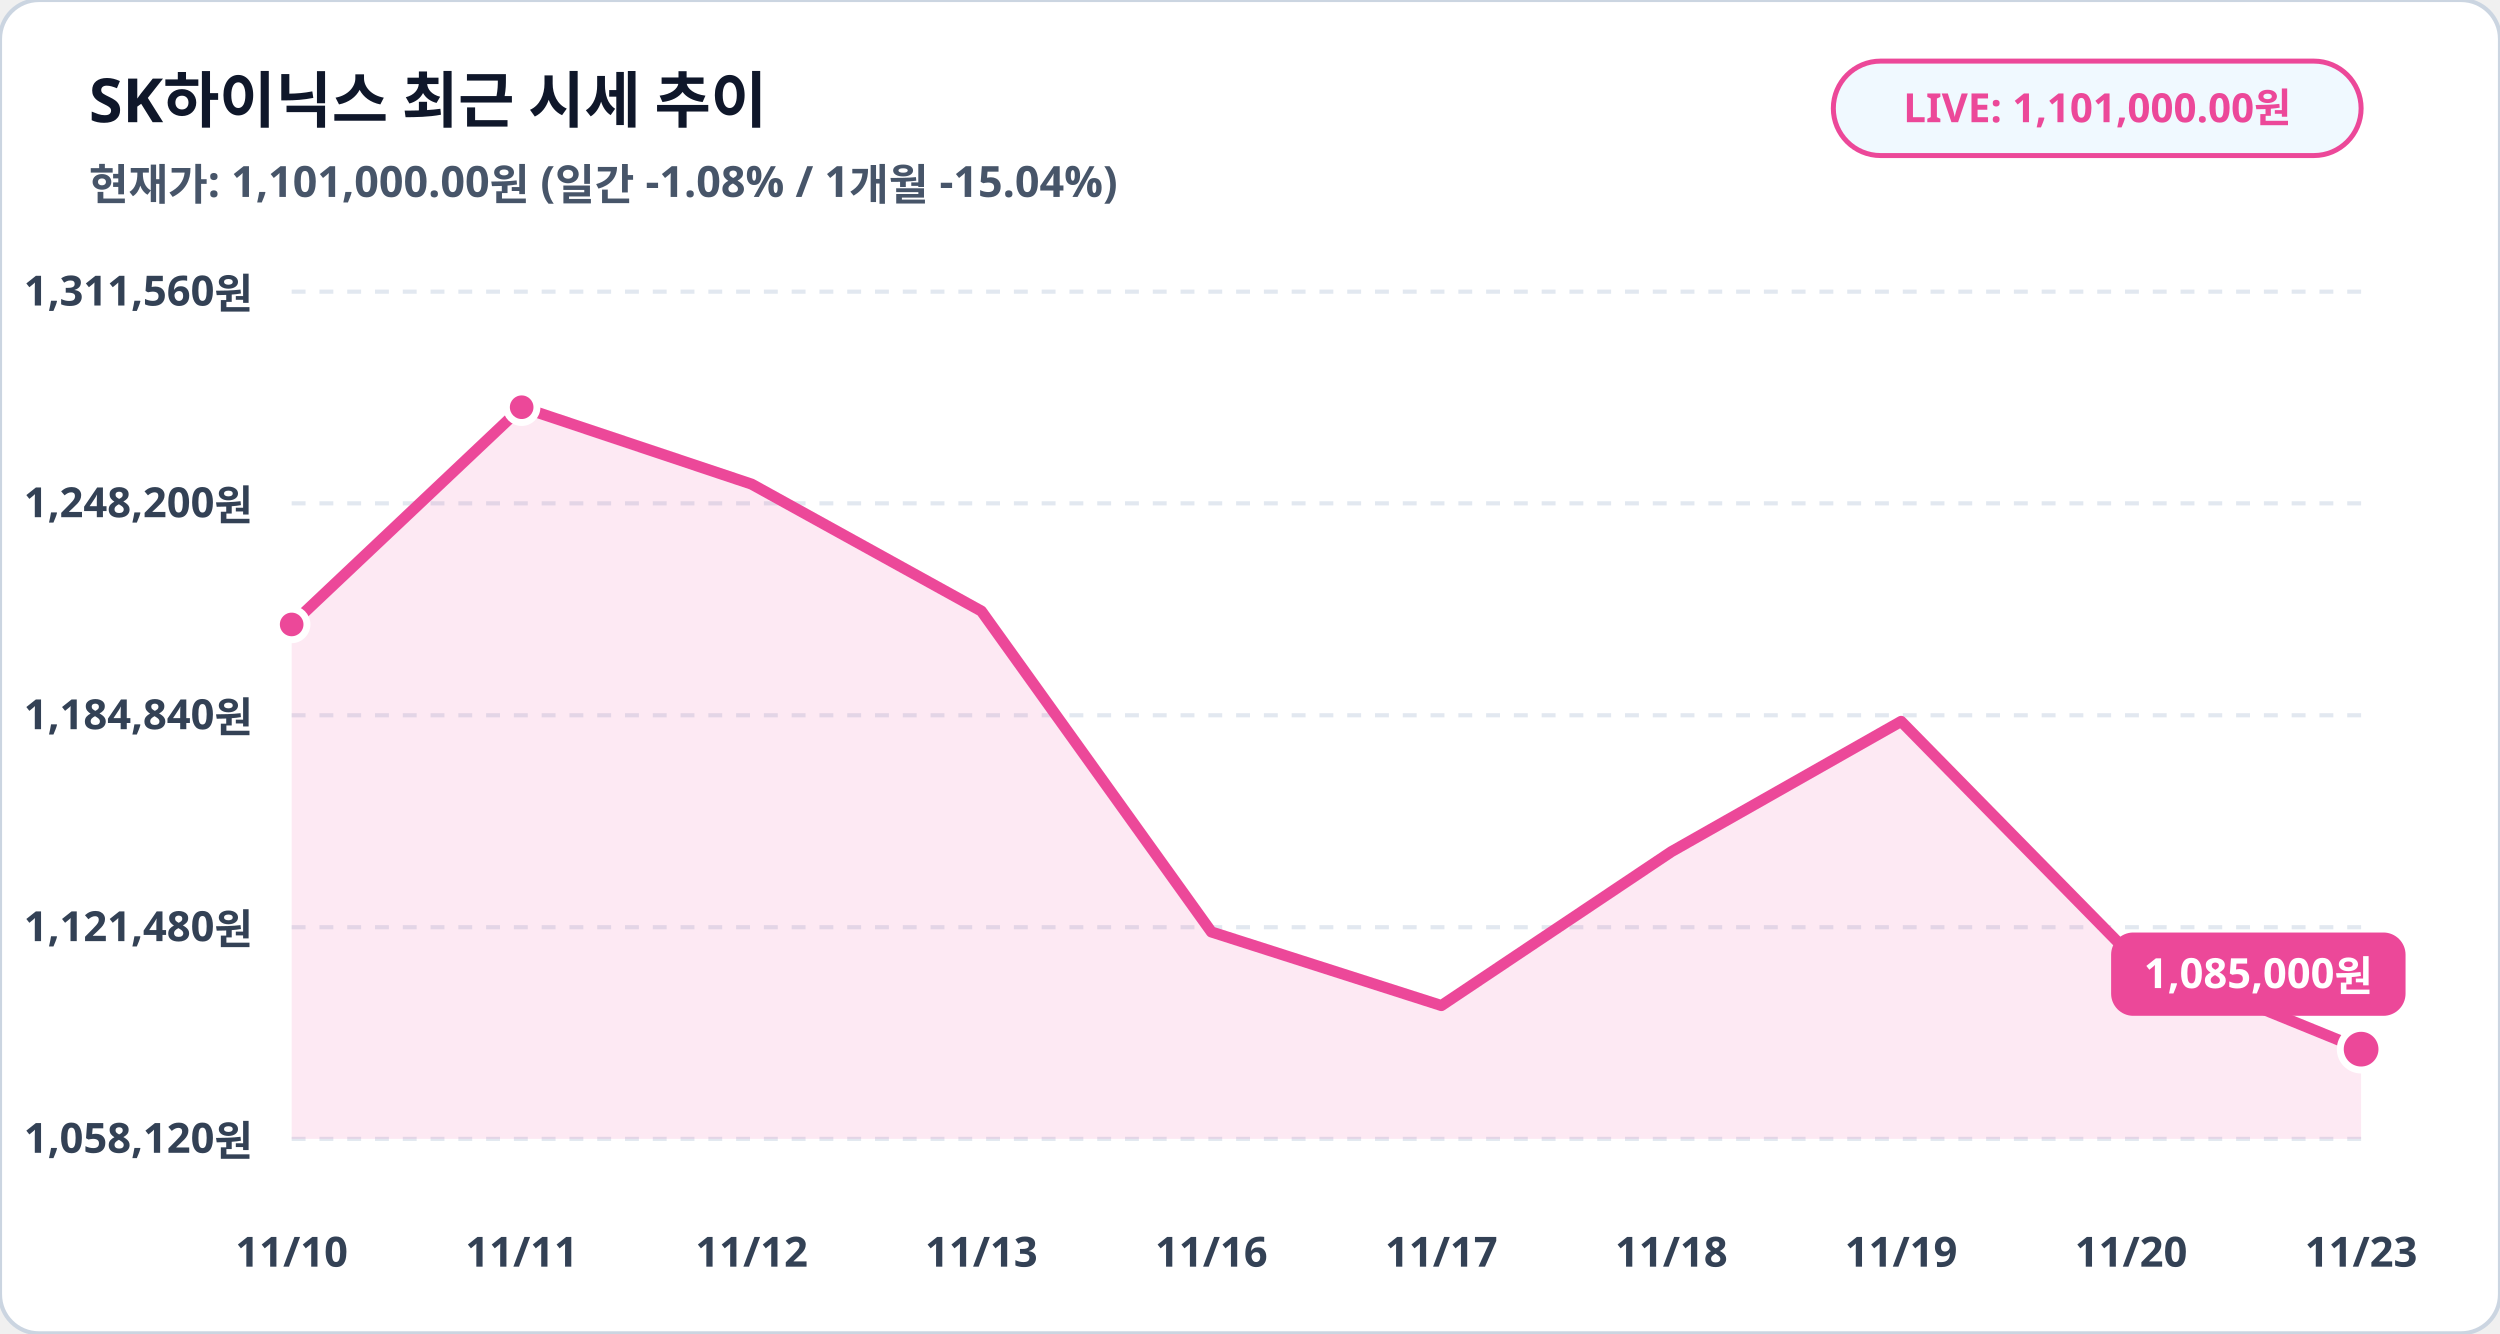
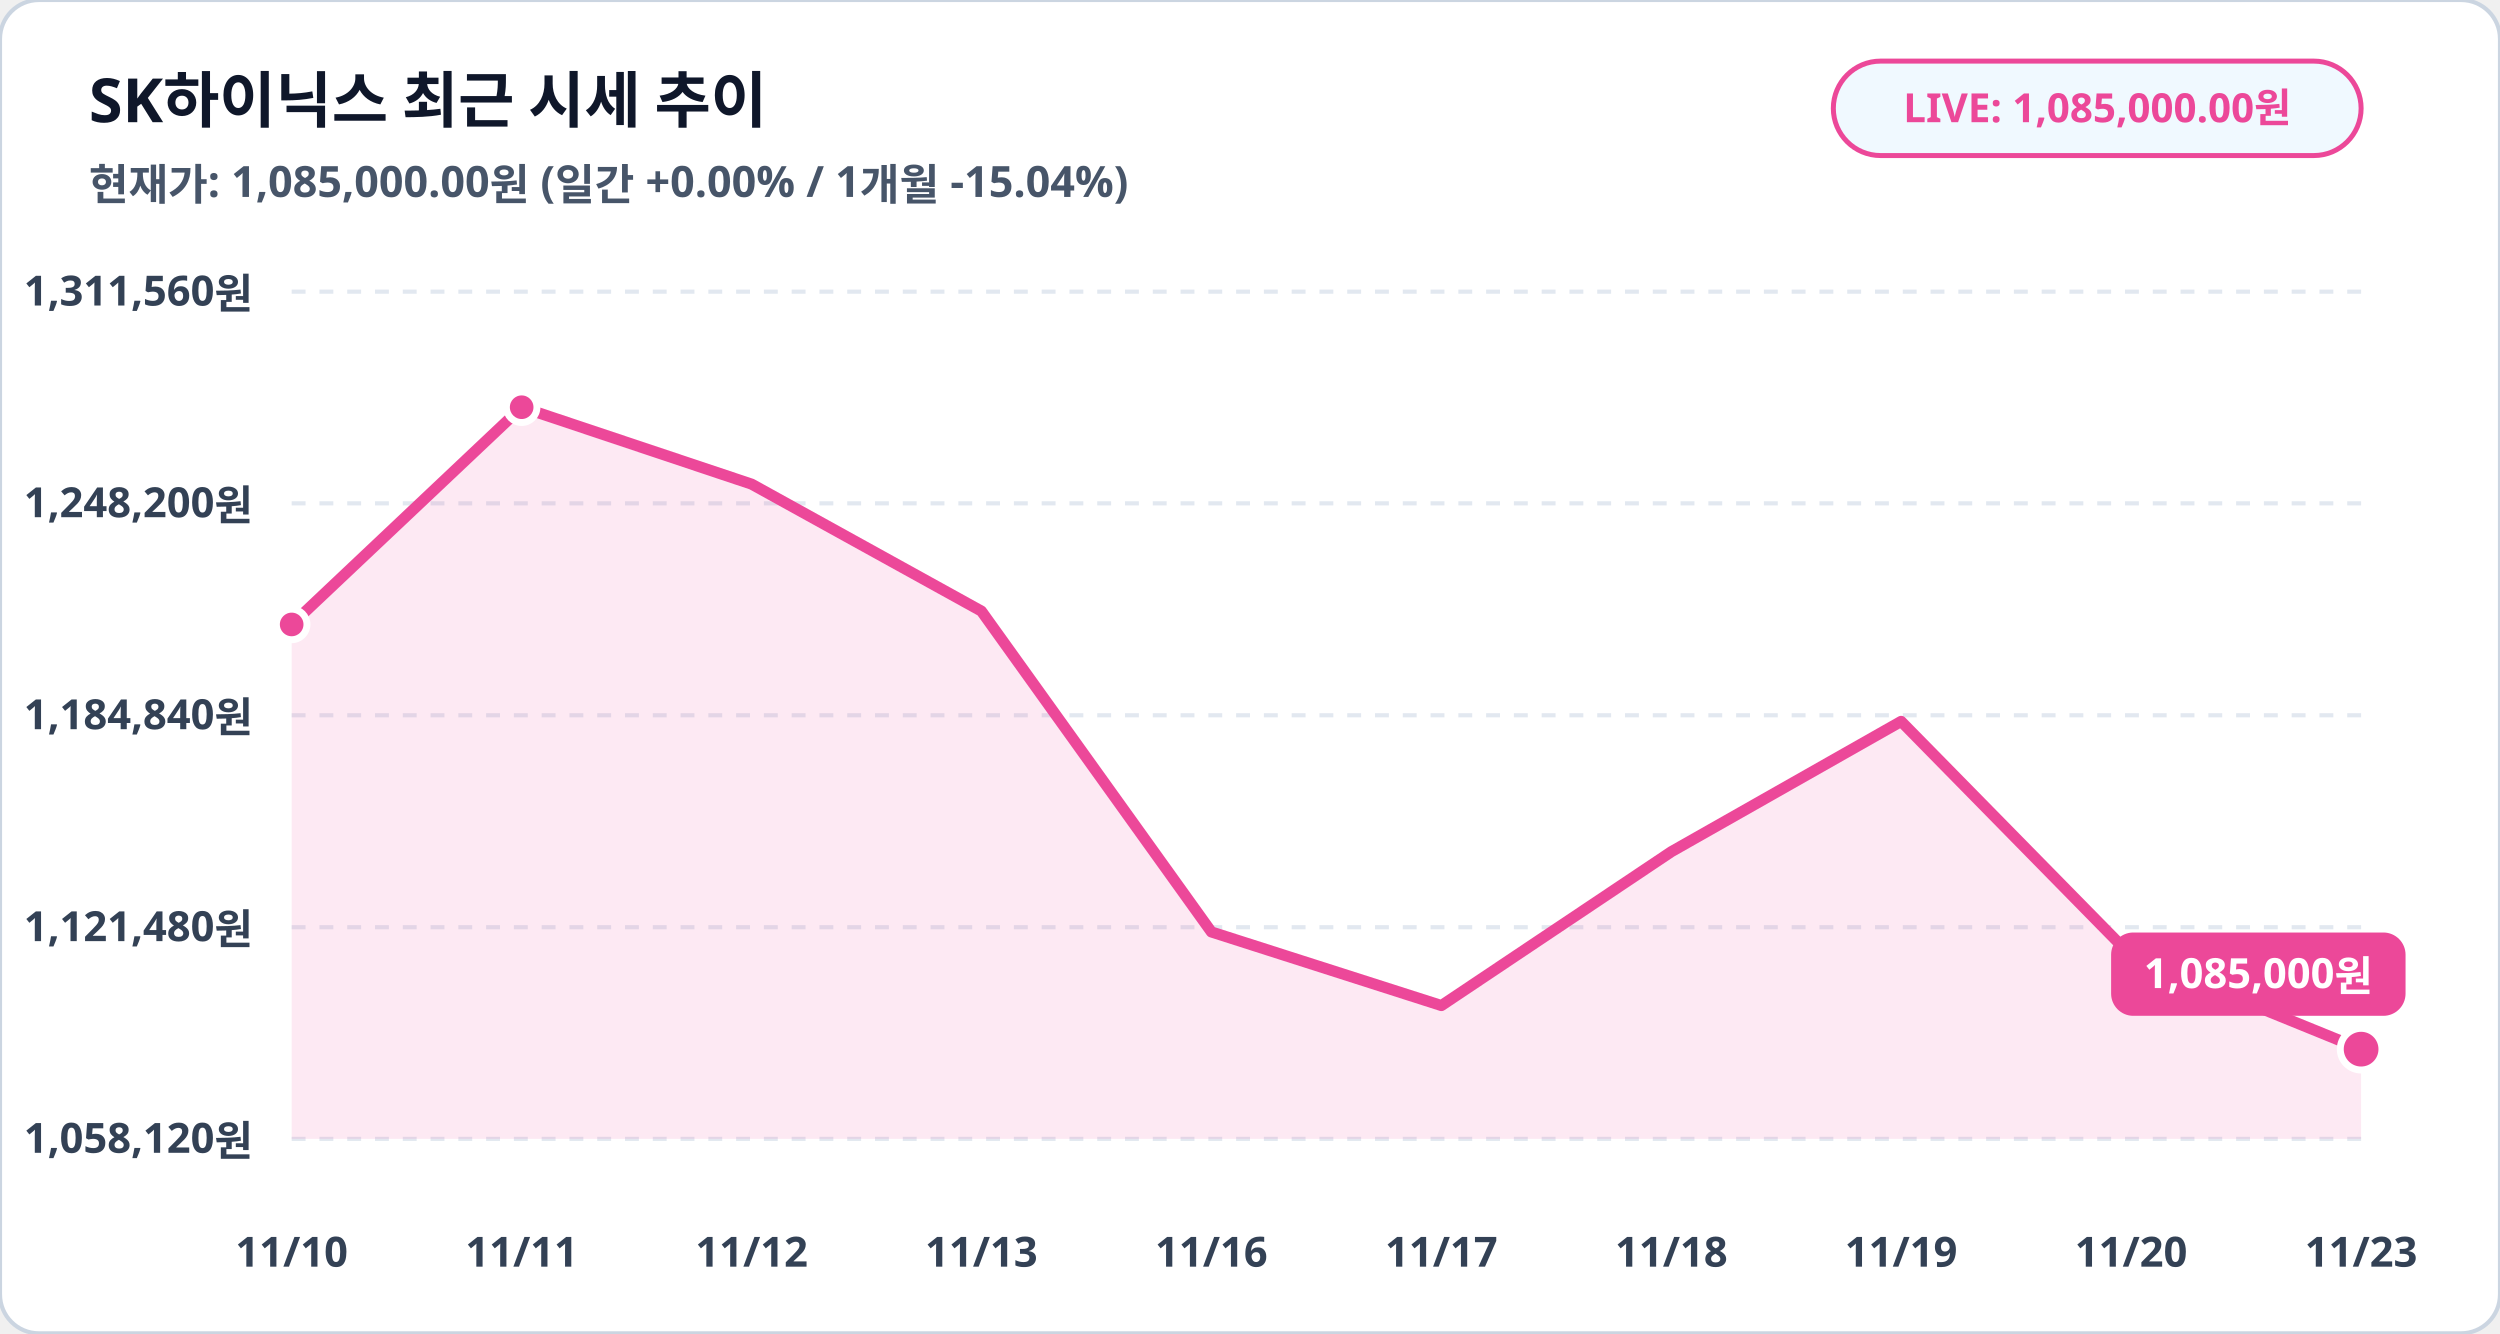
<svg xmlns="http://www.w3.org/2000/svg" viewBox="0 0 900 480" width="100%" height="100%">
  <rect width="900" height="480" rx="14" fill="#ffffff" stroke="#cbd5e1" stroke-width="1.5" />
  <text x="32" y="44" fill="#0f172a" font-family="Pretendard, sans-serif" font-size="22" font-weight="900">SK하이닉스 최근 시세 추이</text>
-   <text x="32" y="72" fill="#475569" font-family="Pretendard, sans-serif" font-size="15.5" font-weight="600">현재가: 1,101,000.00원 (일간 -1.08% / 1개월 -15.04%)</text>
+   <text x="32" y="72" fill="#475569" font-family="Pretendard, sans-serif" font-size="15.5" font-weight="600">현재가: 1,085,000.00원 (일간 +0.00% / 1개월 -15.04%)</text>
  <rect x="660" y="22" width="190" height="34" rx="17" fill="#f0f9ff" stroke="#ec4899" stroke-width="1.8" />
-   <text x="755" y="44" fill="#ec4899" font-family="Pretendard, sans-serif" font-size="14.5" font-weight="800" text-anchor="middle">LIVE: 1,101,000.00원</text>
+   <text x="755" y="44" fill="#ec4899" font-family="Pretendard, sans-serif" font-size="14.5" font-weight="800" text-anchor="middle">LIVE: 1,085,000.00원</text>
  <line x1="105" y1="105.0" x2="850" y2="105.0" stroke="#e2e8f0" stroke-width="1.5" stroke-dasharray="5,5" />
  <text x="91" y="110.0" fill="#334155" font-family="Pretendard, sans-serif" font-size="15" font-weight="700" text-anchor="end">1,311,560원</text>
  <line x1="105" y1="181.2" x2="850" y2="181.2" stroke="#e2e8f0" stroke-width="1.5" stroke-dasharray="5,5" />
  <text x="91" y="186.2" fill="#334155" font-family="Pretendard, sans-serif" font-size="15" font-weight="700" text-anchor="end">1,248,200원</text>
  <line x1="105" y1="257.5" x2="850" y2="257.5" stroke="#e2e8f0" stroke-width="1.5" stroke-dasharray="5,5" />
  <text x="91" y="262.5" fill="#334155" font-family="Pretendard, sans-serif" font-size="15" font-weight="700" text-anchor="end">1,184,840원</text>
  <line x1="105" y1="333.8" x2="850" y2="333.8" stroke="#e2e8f0" stroke-width="1.5" stroke-dasharray="5,5" />
  <text x="91" y="338.8" fill="#334155" font-family="Pretendard, sans-serif" font-size="15" font-weight="700" text-anchor="end">1,121,480원</text>
  <line x1="105" y1="410.0" x2="850" y2="410.0" stroke="#e2e8f0" stroke-width="1.5" stroke-dasharray="5,5" />
  <text x="91" y="415.0" fill="#334155" font-family="Pretendard, sans-serif" font-size="15" font-weight="700" text-anchor="end">1,058,120원</text>
  <polygon points="105.0,410.0 105.0,224.8 187.8,146.6 270.6,174.3 353.3,220.0 436.1,335.5 518.9,362.0 601.7,306.6 684.4,259.7 767.2,344.0 850.0,377.7 850.0,410.0" fill="#ec4899" fill-opacity="0.12" />
  <polyline fill="none" stroke="#ec4899" stroke-width="4" stroke-linecap="round" stroke-linejoin="round" points="105.0,224.8 187.8,146.6 270.6,174.3 353.3,220.0 436.1,335.5 518.9,362.0 601.7,306.6 684.4,259.7 767.2,344.0 850.0,377.7" />
  <circle cx="105.0" cy="224.8" r="5.5" fill="#ec4899" stroke="#ffffff" stroke-width="2.5" />
  <circle cx="187.8" cy="146.6" r="5.5" fill="#ec4899" stroke="#ffffff" stroke-width="2.5" />
  <circle cx="850.0" cy="377.7" r="7.5" fill="#ec4899" stroke="#ffffff" stroke-width="2.5" />
  <rect x="760.0" y="335.7" width="106" height="30" rx="8" fill="#ec4899" />
  <text x="813.0" y="355.7" fill="#ffffff" font-family="Pretendard, sans-serif" font-size="15" font-weight="800" text-anchor="middle">1,085,000원</text>
  <text x="105.0" y="456" fill="#334155" font-family="Pretendard, sans-serif" font-size="15" font-weight="700" text-anchor="middle">11/10</text>
  <text x="187.8" y="456" fill="#334155" font-family="Pretendard, sans-serif" font-size="15" font-weight="700" text-anchor="middle">11/11</text>
  <text x="270.6" y="456" fill="#334155" font-family="Pretendard, sans-serif" font-size="15" font-weight="700" text-anchor="middle">11/12</text>
  <text x="353.3" y="456" fill="#334155" font-family="Pretendard, sans-serif" font-size="15" font-weight="700" text-anchor="middle">11/13</text>
  <text x="436.1" y="456" fill="#334155" font-family="Pretendard, sans-serif" font-size="15" font-weight="700" text-anchor="middle">11/16</text>
  <text x="518.9" y="456" fill="#334155" font-family="Pretendard, sans-serif" font-size="15" font-weight="700" text-anchor="middle">11/17</text>
  <text x="601.7" y="456" fill="#334155" font-family="Pretendard, sans-serif" font-size="15" font-weight="700" text-anchor="middle">11/18</text>
  <text x="684.4" y="456" fill="#334155" font-family="Pretendard, sans-serif" font-size="15" font-weight="700" text-anchor="middle">11/19</text>
  <text x="767.2" y="456" fill="#334155" font-family="Pretendard, sans-serif" font-size="15" font-weight="700" text-anchor="middle">11/20</text>
  <text x="850.0" y="456" fill="#334155" font-family="Pretendard, sans-serif" font-size="15" font-weight="700" text-anchor="middle">11/23</text>
</svg>
